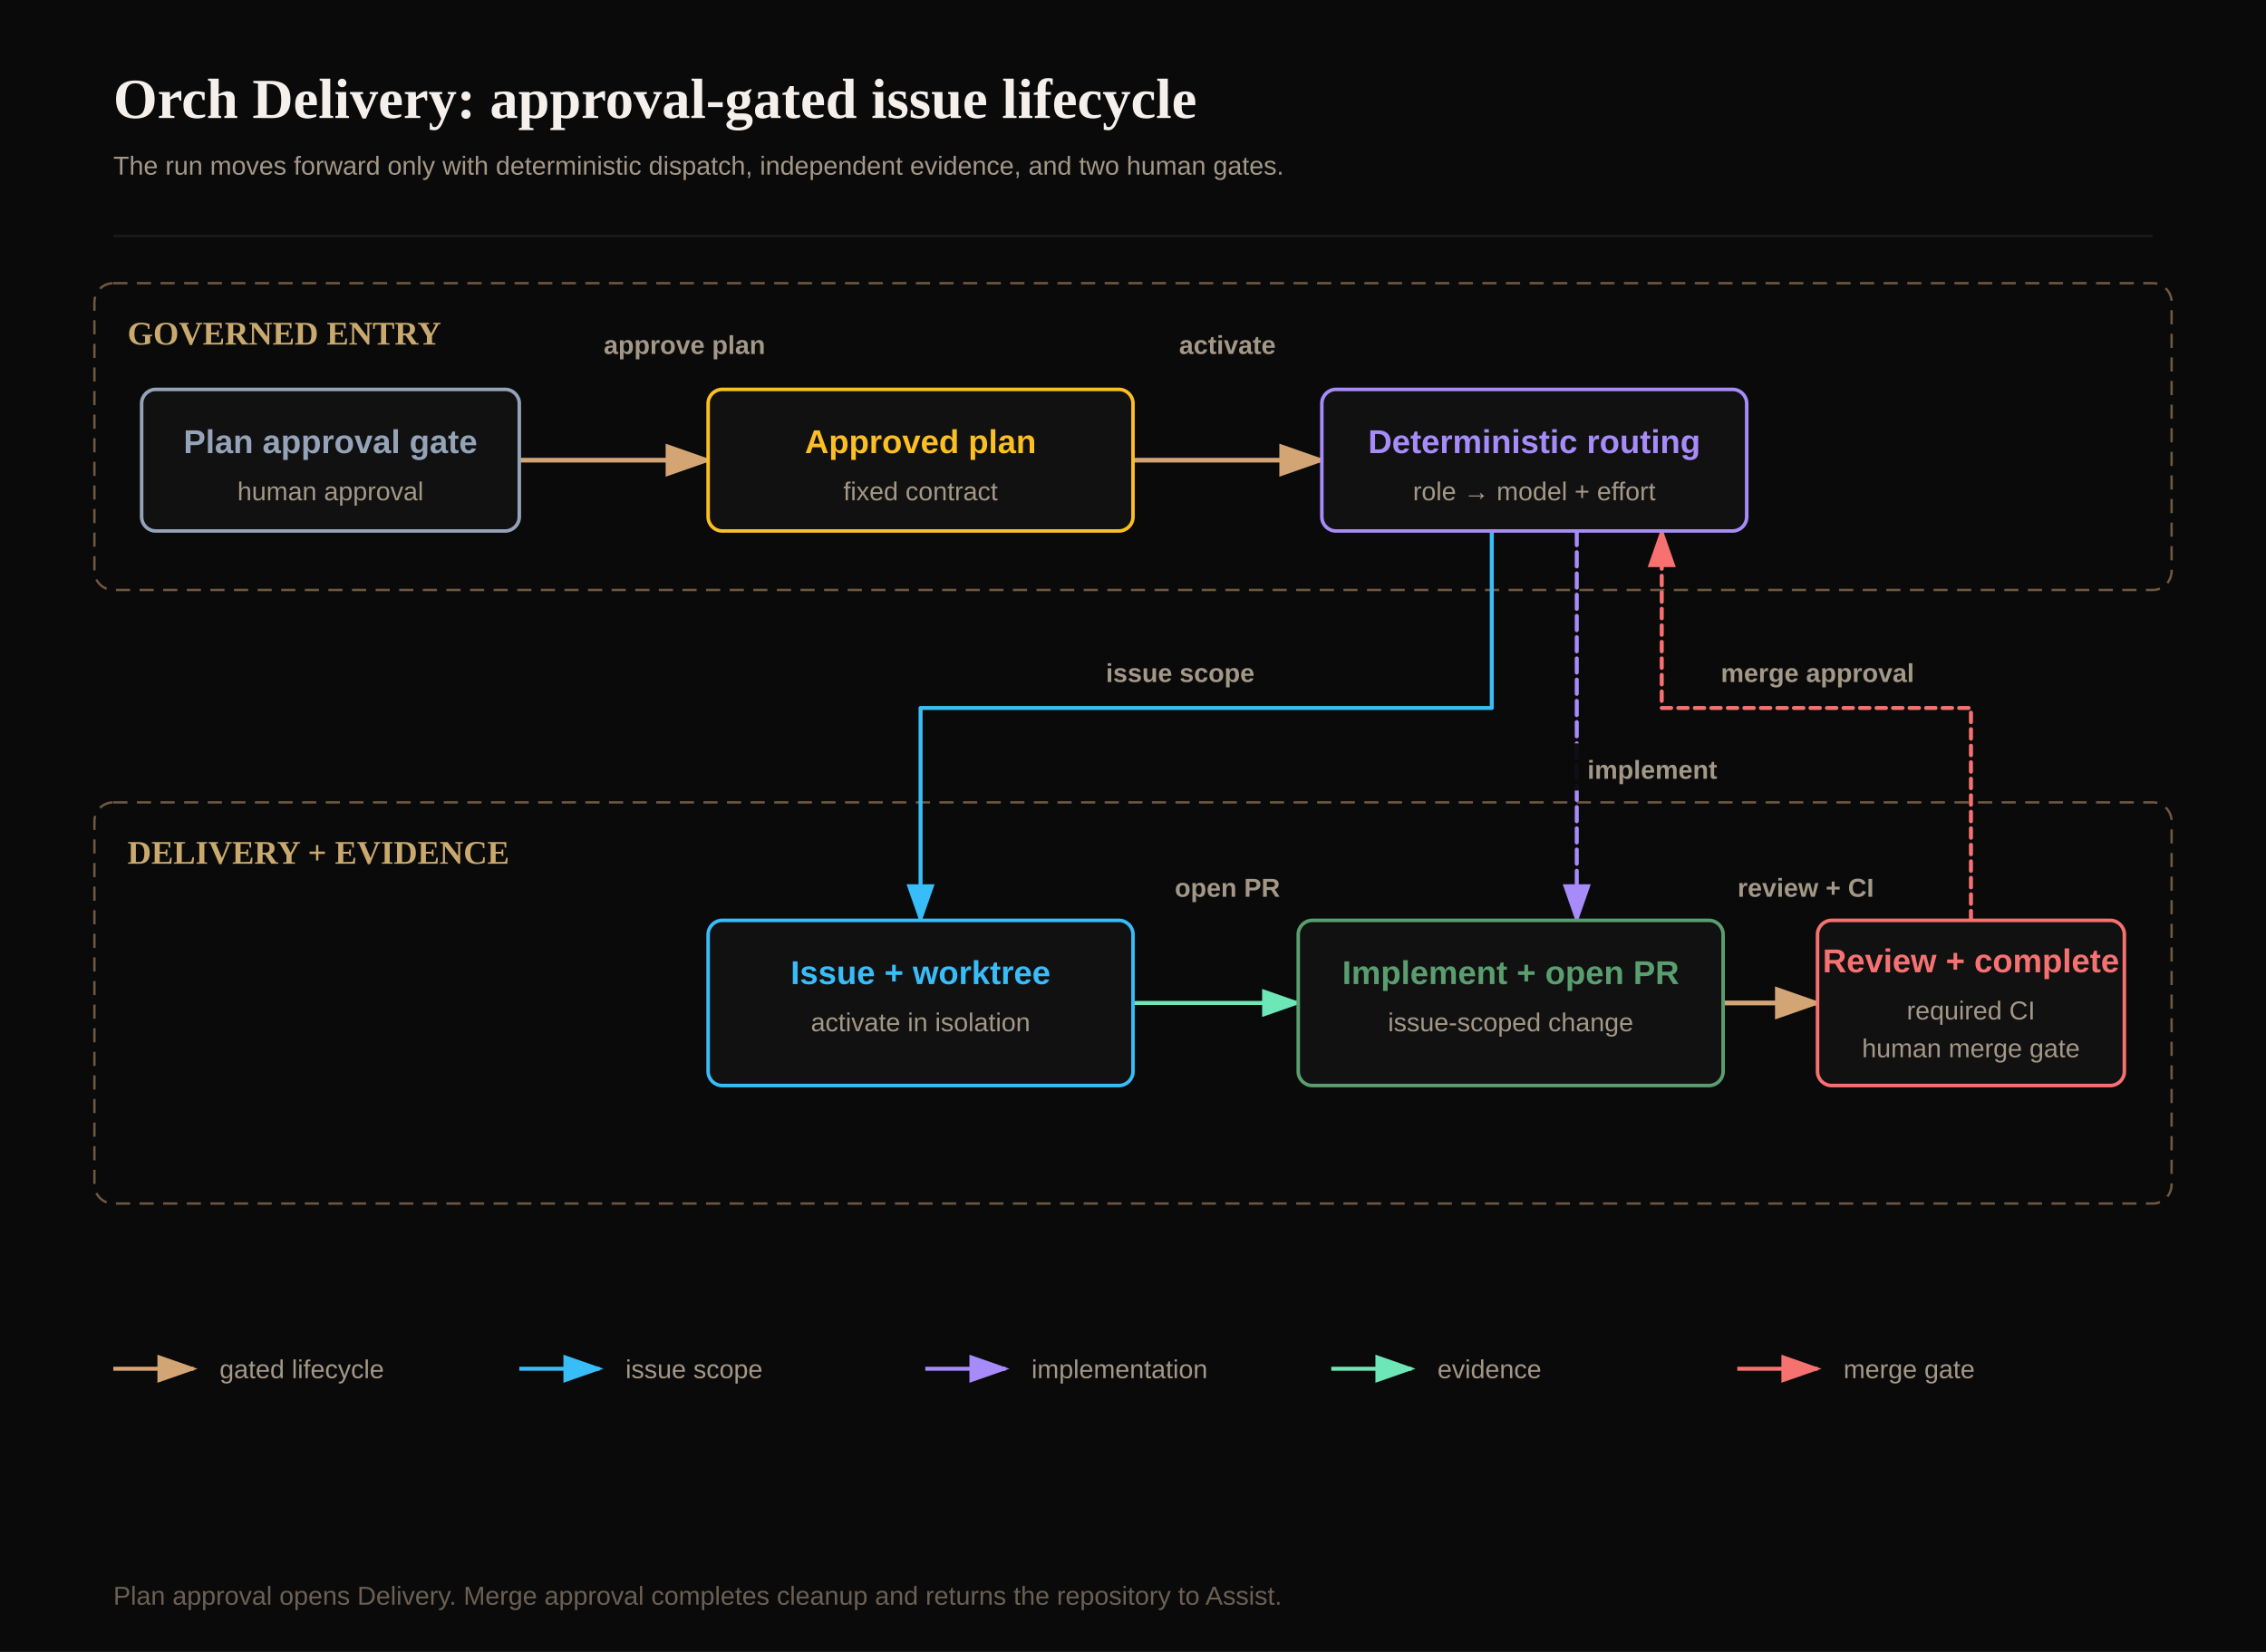
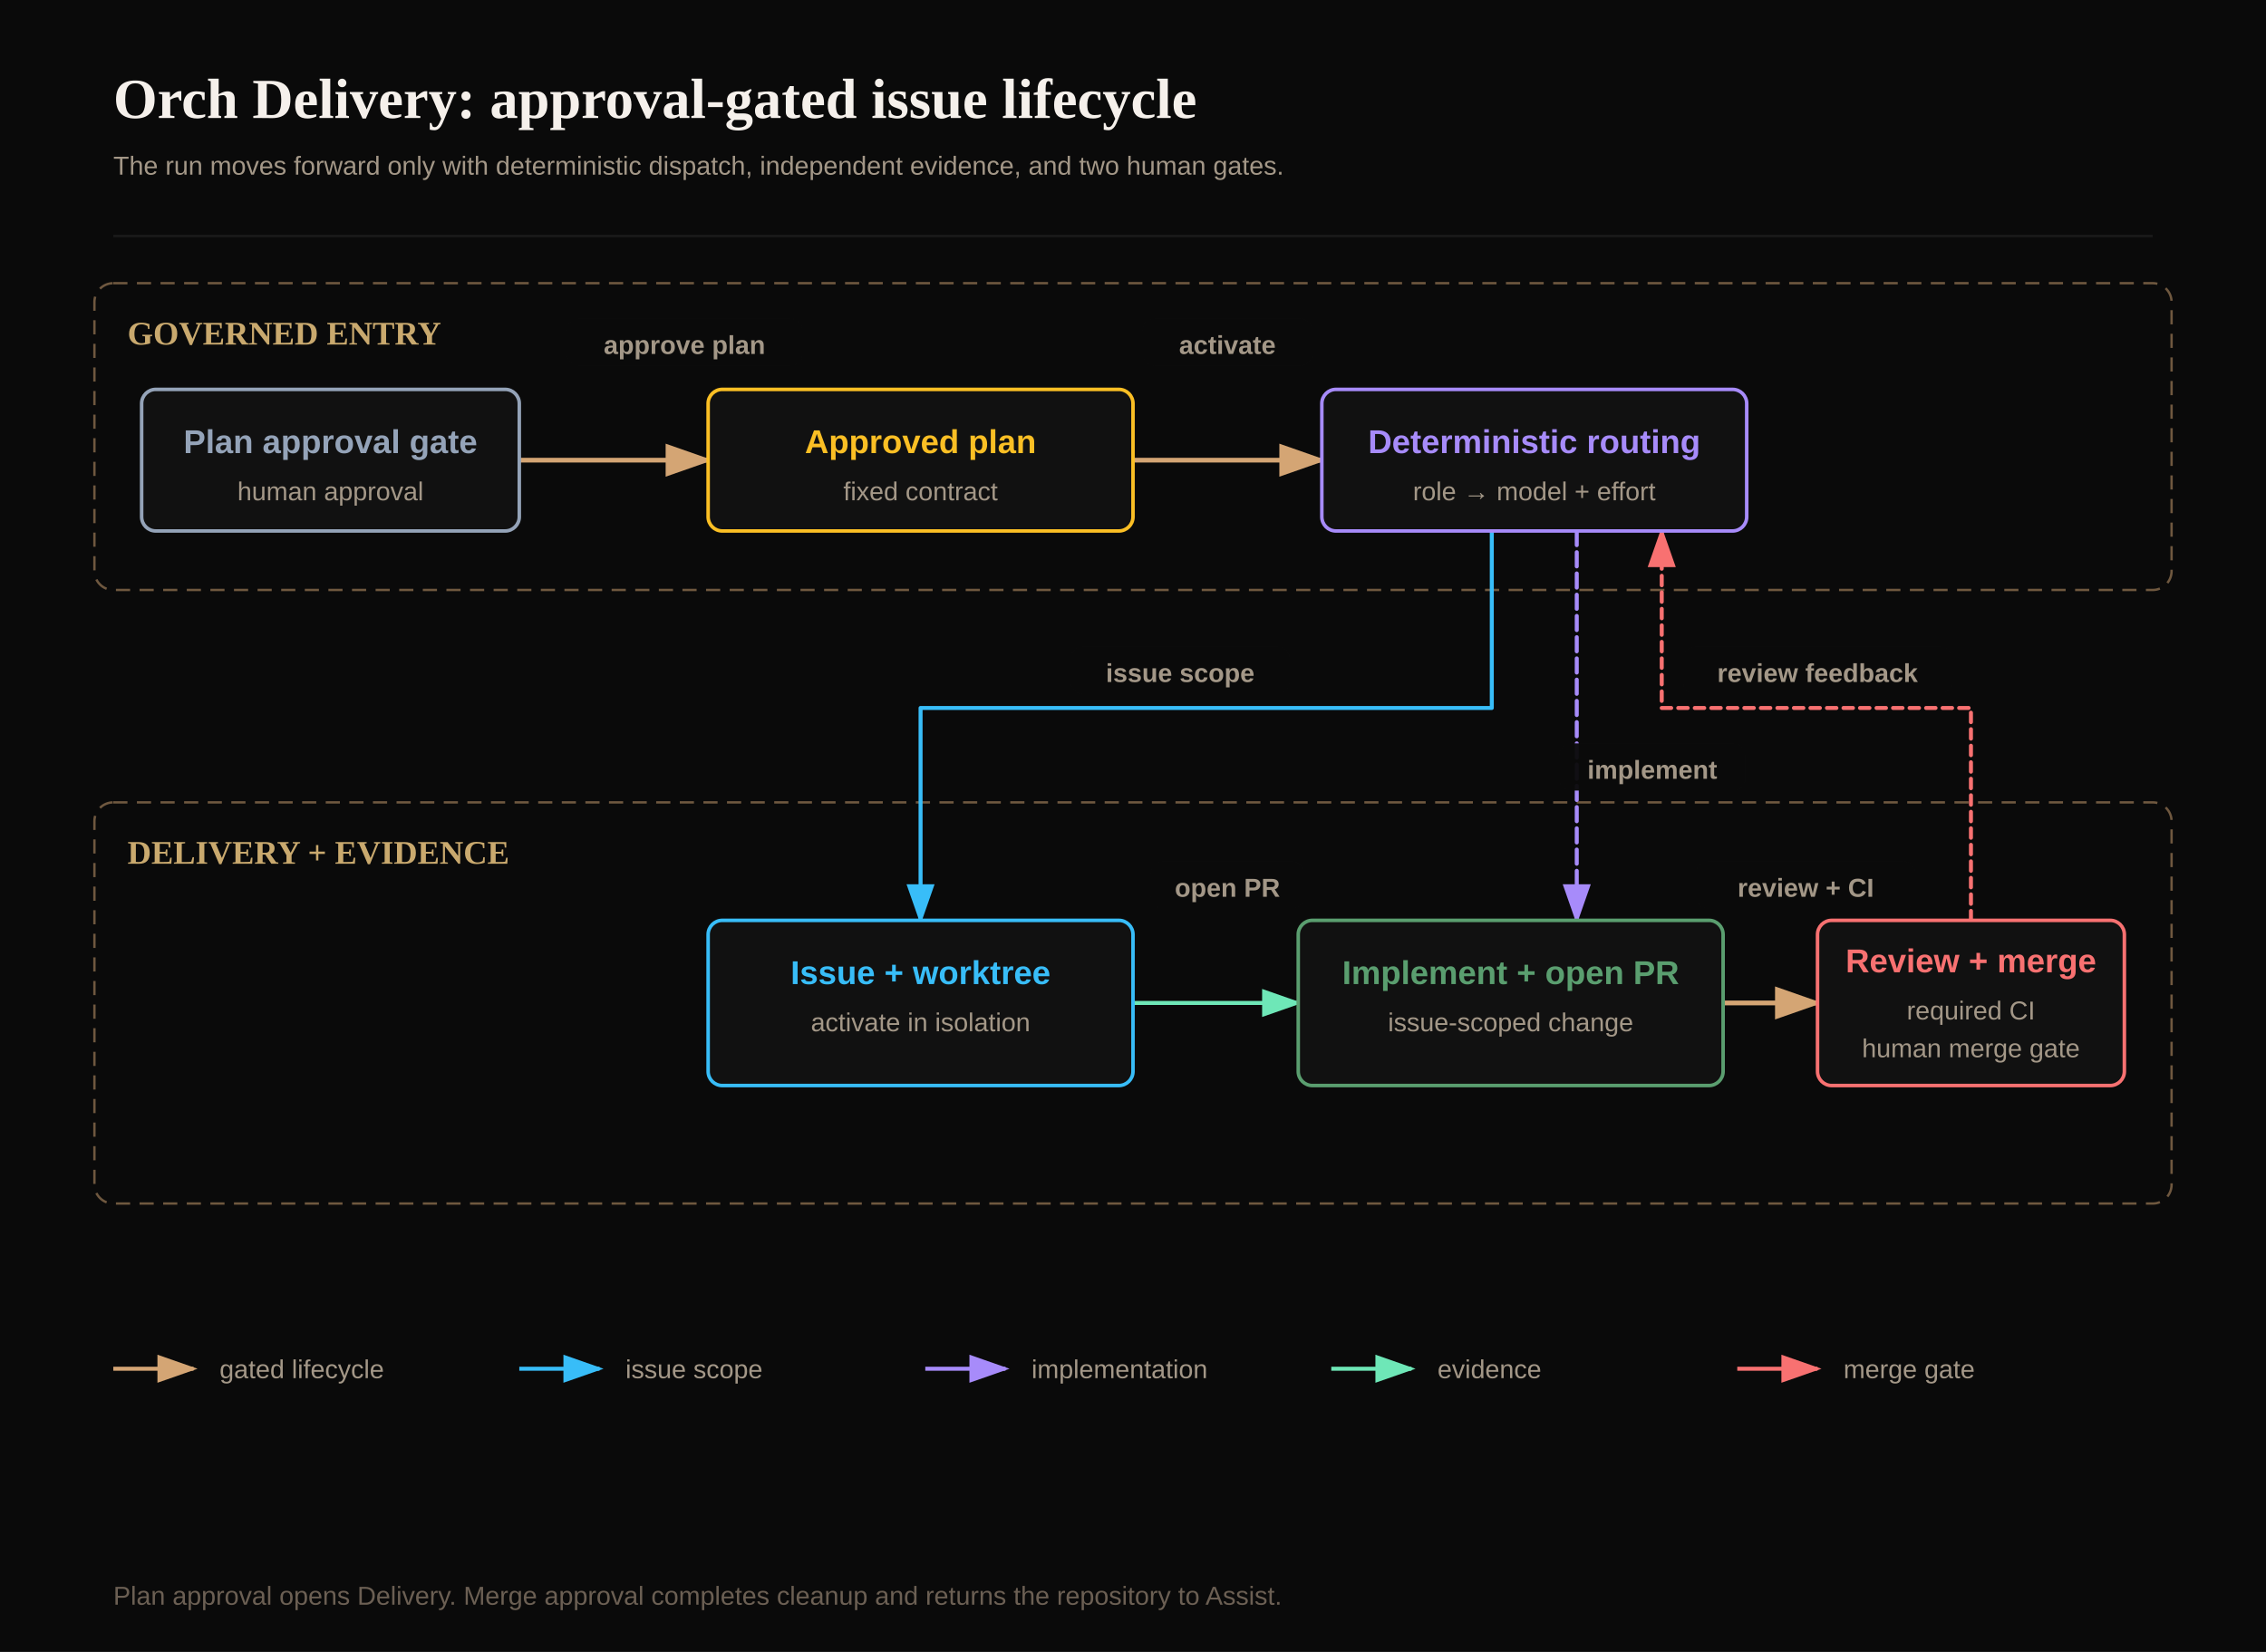
<svg xmlns="http://www.w3.org/2000/svg" viewBox="0 0 960 700" width="960" height="700" data-generator="fireworks-tech-graph" data-schema-version="1" data-text-metrics="heuristic-v1" data-style-id="8" data-visual-theme="Dark Luxury" data-diagram-type="architecture" data-semantic-profile="generic" data-semantic-valid="true" data-motion-scene="golden-circuit" data-quality-profile="showcase" data-max-bends-per-edge="2" data-max-total-bends="8" data-max-route-stretch="1.35" data-max-bridged-crossings="0" data-min-node-gap="40" data-min-container-gutter="20" data-min-label-clearance="4" data-min-segment-length="16">
  <style>
    text { font-family: -apple-system, "Helvetica Neue", Arial, "PingFang SC", sans-serif; }
    .title { font-family: Georgia, "Times New Roman", serif; font-size: 24px; font-weight: 700; fill: #f5f0eb; }
    .section { font-family: Georgia, "Times New Roman", serif; font-size: 14px; font-weight: 700; fill: #c9a96e; }
    .node { font-size: 14px; font-weight: 600; }
    .detail { font-size: 11px; fill: #a39787; }
    .edge-label { font-size: 11px; font-weight: 600; fill: #a39787; }
    .legend { font-size: 11px; fill: #a39787; }
    .footnote { font-size: 11px; fill: #6b5f53; }
  </style>
  <defs>
    <marker id="arrow-gold" markerWidth="10" markerHeight="7" refX="9" refY="3.5" orient="auto">
      <polygon points="0 0,10 3.5,0 7" fill="#d4a574" />
    </marker>
    <marker id="arrow-sky" markerWidth="10" markerHeight="7" refX="9" refY="3.5" orient="auto">
      <polygon points="0 0,10 3.5,0 7" fill="#38bdf8" />
    </marker>
    <marker id="arrow-violet" markerWidth="10" markerHeight="7" refX="9" refY="3.5" orient="auto">
      <polygon points="0 0,10 3.5,0 7" fill="#a78bfa" />
    </marker>
    <marker id="arrow-mint" markerWidth="10" markerHeight="7" refX="9" refY="3.5" orient="auto">
      <polygon points="0 0,10 3.5,0 7" fill="#6ee7b7" />
    </marker>
    <marker id="arrow-rose" markerWidth="10" markerHeight="7" refX="9" refY="3.5" orient="auto">
      <polygon points="0 0,10 3.5,0 7" fill="#f87171" />
    </marker>
  </defs>
  <rect width="960" height="700" fill="#0a0a0a" data-graph-role="background" />
  <text x="48" y="50" class="title">Orch Delivery: approval-gated issue lifecycle</text>
  <text x="48" y="74" class="detail">The run moves forward only with deterministic dispatch, independent evidence, and two human gates.</text>
  <line x1="48" y1="100" x2="912" y2="100" stroke="#1a1a1a" stroke-width="1" />
  <rect id="upper" x="40" y="120" width="880" height="130" rx="8" fill="none" stroke="#d4a574" stroke-width="1" stroke-dasharray="6 4" opacity="0.5" data-graph-role="container" data-container-id="upper" data-semantic-role="boundary" data-graph-bounds="40,120,920,250" />
  <rect id="upper-header" x="48" y="126" width="190" height="30" fill="none" stroke="none" data-graph-role="reserved" data-reserved-kind="container-header" />
  <text x="54" y="146" class="section">GOVERNED ENTRY</text>
  <rect id="lower" x="40" y="340" width="880" height="170" rx="8" fill="none" stroke="#d4a574" stroke-width="1" stroke-dasharray="6 4" opacity="0.5" data-graph-role="container" data-container-id="lower" data-semantic-role="boundary" data-graph-bounds="40,340,920,510" />
  <rect id="lower-header" x="48" y="346" width="220" height="30" fill="none" stroke="none" data-graph-role="reserved" data-reserved-kind="container-header" />
  <text x="54" y="366" class="section">DELIVERY + EVIDENCE</text>
  <path id="request" data-graph-role="edge" data-edge-id="request" data-source="n1" data-target="n2" data-edge-kind="flow" data-flow="primary" data-motion-role="primary" data-motion-stage="1" data-motion-order="0" data-bends="0" data-route-stretch="1" data-critical="false" d="M 220 195 H 300" fill="none" stroke="#d4a574" stroke-width="2" stroke-linecap="round" stroke-linejoin="round" marker-end="url(#arrow-gold)" />
  <path id="dispatch" data-graph-role="edge" data-edge-id="dispatch" data-source="n2" data-target="n3" data-edge-kind="flow" data-flow="primary" data-motion-role="primary" data-motion-stage="2" data-motion-order="0" data-bends="0" data-route-stretch="1" data-critical="false" d="M 480 195 H 560" fill="none" stroke="#d4a574" stroke-width="2" stroke-linecap="round" stroke-linejoin="round" marker-end="url(#arrow-gold)" />
  <path id="context" data-graph-role="edge" data-edge-id="context" data-source="n3" data-target="n4" data-edge-kind="flow" data-flow="read" data-motion-role="memory-read" data-motion-stage="3" data-motion-order="0" data-bends="2" data-route-stretch="1" data-critical="false" d="M 632 225 V 300 H 390 V 390" fill="none" stroke="#38bdf8" stroke-width="1.7" stroke-linecap="round" stroke-linejoin="round" marker-end="url(#arrow-sky)" />
  <path id="tool-call" data-graph-role="edge" data-edge-id="tool-call" data-source="n3" data-target="n5" data-edge-kind="dependency" data-flow="dependency" data-motion-role="tool-call" data-motion-stage="3" data-motion-order="1" data-bends="0" data-route-stretch="1" data-critical="false" d="M 668 225 V 390" fill="none" stroke="#a78bfa" stroke-width="1.7" stroke-linecap="round" stroke-linejoin="round" stroke-dasharray="6 3" marker-end="url(#arrow-violet)" />
  <path id="data" data-graph-role="edge" data-edge-id="data" data-source="n4" data-target="n5" data-edge-kind="flow" data-flow="data" data-motion-role="data" data-motion-stage="4" data-motion-order="0" data-bends="0" data-route-stretch="1" data-critical="false" d="M 480 425 H 550" fill="none" stroke="#6ee7b7" stroke-width="1.7" stroke-linecap="round" stroke-linejoin="round" marker-end="url(#arrow-mint)" />
  <path id="trace" data-graph-role="edge" data-edge-id="trace" data-source="n5" data-target="n6" data-edge-kind="telemetry" data-flow="primary" data-motion-role="trace" data-motion-stage="5" data-motion-order="0" data-bends="0" data-route-stretch="1" data-critical="false" d="M 730 425 H 770" fill="none" stroke="#d4a574" stroke-width="2" stroke-linecap="round" stroke-linejoin="round" marker-end="url(#arrow-gold)" />
  <path id="feedback" data-graph-role="edge" data-edge-id="feedback" data-source="n6" data-target="n3" data-edge-kind="feedback" data-flow="feedback" data-motion-role="feedback" data-motion-stage="6" data-motion-order="0" data-bends="2" data-route-stretch="1" data-critical="false" d="M 835 390 V 300 H 704 V 225" fill="none" stroke="#f87171" stroke-width="1.7" stroke-linecap="round" stroke-linejoin="round" stroke-dasharray="4 3" marker-end="url(#arrow-rose)" />
  <g id="node-n1" data-graph-role="node" data-node-id="n1" data-semantic-role="client" data-graph-bounds="60,165,220,225">
    <rect x="60" y="165" width="160" height="60" rx="6" fill="#111111" stroke="#94a3b8" stroke-width="1.5" />
    <text x="140" y="192" text-anchor="middle" class="node" fill="#94a3b8">Plan approval gate</text>
    <text x="140" y="212" text-anchor="middle" class="detail">human approval</text>
  </g>
  <g id="node-n2" data-graph-role="node" data-node-id="n2" data-semantic-role="gateway" data-graph-bounds="300,165,480,225">
    <rect x="300" y="165" width="180" height="60" rx="6" fill="#111111" stroke="#fbbf24" stroke-width="1.5" />
    <text x="390" y="192" text-anchor="middle" class="node" fill="#fbbf24">Approved plan</text>
    <text x="390" y="212" text-anchor="middle" class="detail">fixed contract</text>
  </g>
  <g id="node-n3" data-graph-role="node" data-node-id="n3" data-semantic-role="agent-runtime" data-graph-bounds="560,165,740,225">
    <rect x="560" y="165" width="180" height="60" rx="6" fill="#111111" stroke="#a78bfa" stroke-width="1.5" />
    <text x="650" y="192" text-anchor="middle" class="node" fill="#a78bfa">Deterministic routing</text>
    <text x="650" y="212" text-anchor="middle" class="detail">role → model + effort</text>
  </g>
  <g id="node-n4" data-graph-role="node" data-node-id="n4" data-semantic-role="memory" data-graph-bounds="300,390,480,460">
    <rect x="300" y="390" width="180" height="70" rx="6" fill="#111111" stroke="#38bdf8" stroke-width="1.5" />
    <text x="390" y="417" text-anchor="middle" class="node" fill="#38bdf8">Issue + worktree</text>
    <text x="390" y="437" text-anchor="middle" class="detail">activate in isolation</text>
  </g>
  <g id="node-n5" data-graph-role="node" data-node-id="n5" data-semantic-role="tool-runtime" data-graph-bounds="550,390,730,460">
    <rect x="550" y="390" width="180" height="70" rx="6" fill="#111111" stroke="#5a9e6f" stroke-width="1.5" />
    <text x="640" y="417" text-anchor="middle" class="node" fill="#5a9e6f">Implement + open PR</text>
    <text x="640" y="437" text-anchor="middle" class="detail">issue-scoped change</text>
  </g>
  <g id="node-n6" data-graph-role="node" data-node-id="n6" data-semantic-role="quality-gate" data-graph-bounds="770,390,900,460">
    <rect x="770" y="390" width="130" height="70" rx="6" fill="#111111" stroke="#f87171" stroke-width="1.5" />
-     <text x="835" y="412" text-anchor="middle" class="node" fill="#f87171">Review + complete</text>
+     <text x="835" y="412" text-anchor="middle" class="node" fill="#f87171">Review + merge</text>
    <text x="835" y="432" text-anchor="middle" class="detail">required CI</text>
    <text x="835" y="448" text-anchor="middle" class="detail">human merge gate</text>
  </g>
  <g id="request-label" data-graph-role="label" data-owner="request" data-graph-bounds="240,135,340,155">
    <rect x="240" y="135" width="100" height="20" rx="5" fill="#0a0a0a" opacity="0.96" />
    <text x="290" y="150" text-anchor="middle" class="edge-label">approve plan</text>
  </g>
  <g id="dispatch-label" data-graph-role="label" data-owner="dispatch" data-graph-bounds="484,135,556,155">
    <rect x="484" y="135" width="72" height="20" rx="5" fill="#0a0a0a" opacity="0.96" />
    <text x="520" y="150" text-anchor="middle" class="edge-label">activate</text>
  </g>
  <g id="context-label" data-graph-role="label" data-owner="context" data-graph-bounds="453.5,274,546.5,294">
    <rect x="453.5" y="274" width="93" height="20" rx="5" fill="#0a0a0a" opacity="0.96" />
    <text x="500" y="289" text-anchor="middle" class="edge-label">issue scope</text>
  </g>
  <g id="tool-call-label" data-graph-role="label" data-owner="tool-call" data-graph-bounds="660.5,315,739.5,335">
    <rect x="660.5" y="315" width="79" height="20" rx="5" fill="#0a0a0a" opacity="0.96" />
    <text x="700" y="330" text-anchor="middle" class="edge-label">implement</text>
  </g>
  <g id="data-label" data-graph-role="label" data-owner="data" data-graph-bounds="487.5,365,552.5,385">
    <rect x="487.5" y="365" width="65" height="20" rx="5" fill="#0a0a0a" opacity="0.96" />
    <text x="520" y="380" text-anchor="middle" class="edge-label">open PR</text>
  </g>
  <g id="trace-label" data-graph-role="label" data-owner="trace" data-graph-bounds="718.5,365,811.5,385">
    <rect x="718.5" y="365" width="93" height="20" rx="5" fill="#0a0a0a" opacity="0.96" />
    <text x="765" y="380" text-anchor="middle" class="edge-label">review + CI</text>
  </g>
  <g id="feedback-label" data-graph-role="label" data-owner="feedback" data-graph-bounds="713,274,827,294">
    <rect x="713" y="274" width="114" height="20" rx="5" fill="#0a0a0a" opacity="0.96" />
-     <text x="770" y="289" text-anchor="middle" class="edge-label">merge approval</text>
+     <text x="770" y="289" text-anchor="middle" class="edge-label">review feedback</text>
  </g>
  <g id="legend" data-graph-role="legend">
    <rect id="legend-zone" data-graph-role="reserved" data-reserved-kind="legend" x="40" y="555" width="880" height="70" fill="none" stroke="none" />
    <path data-graph-role="decoration" d="M 48 580 H 82" fill="none" stroke="#d4a574" stroke-width="1.7" marker-end="url(#arrow-gold)" />
    <text data-graph-role="decoration" x="93" y="584" class="legend">gated lifecycle</text>
    <path data-graph-role="decoration" d="M 220 580 H 254" fill="none" stroke="#38bdf8" stroke-width="1.7" marker-end="url(#arrow-sky)" />
    <text data-graph-role="decoration" x="265" y="584" class="legend">issue scope</text>
    <path data-graph-role="decoration" d="M 392 580 H 426" fill="none" stroke="#a78bfa" stroke-width="1.7" marker-end="url(#arrow-violet)" />
    <text data-graph-role="decoration" x="437" y="584" class="legend">implementation</text>
    <path data-graph-role="decoration" d="M 564 580 H 598" fill="none" stroke="#6ee7b7" stroke-width="1.7" marker-end="url(#arrow-mint)" />
    <text data-graph-role="decoration" x="609" y="584" class="legend">evidence</text>
    <path data-graph-role="decoration" d="M 736 580 H 770" fill="none" stroke="#f87171" stroke-width="1.7" marker-end="url(#arrow-rose)" />
    <text data-graph-role="decoration" x="781" y="584" class="legend">merge gate</text>
  </g>
  <g id="footer" data-graph-role="reserved" data-graph-bounds="48,660,912,686">
    <text x="48" y="680" class="footnote">Plan approval opens Delivery. Merge approval completes cleanup and returns the repository to Assist.</text>
  </g>
</svg>
